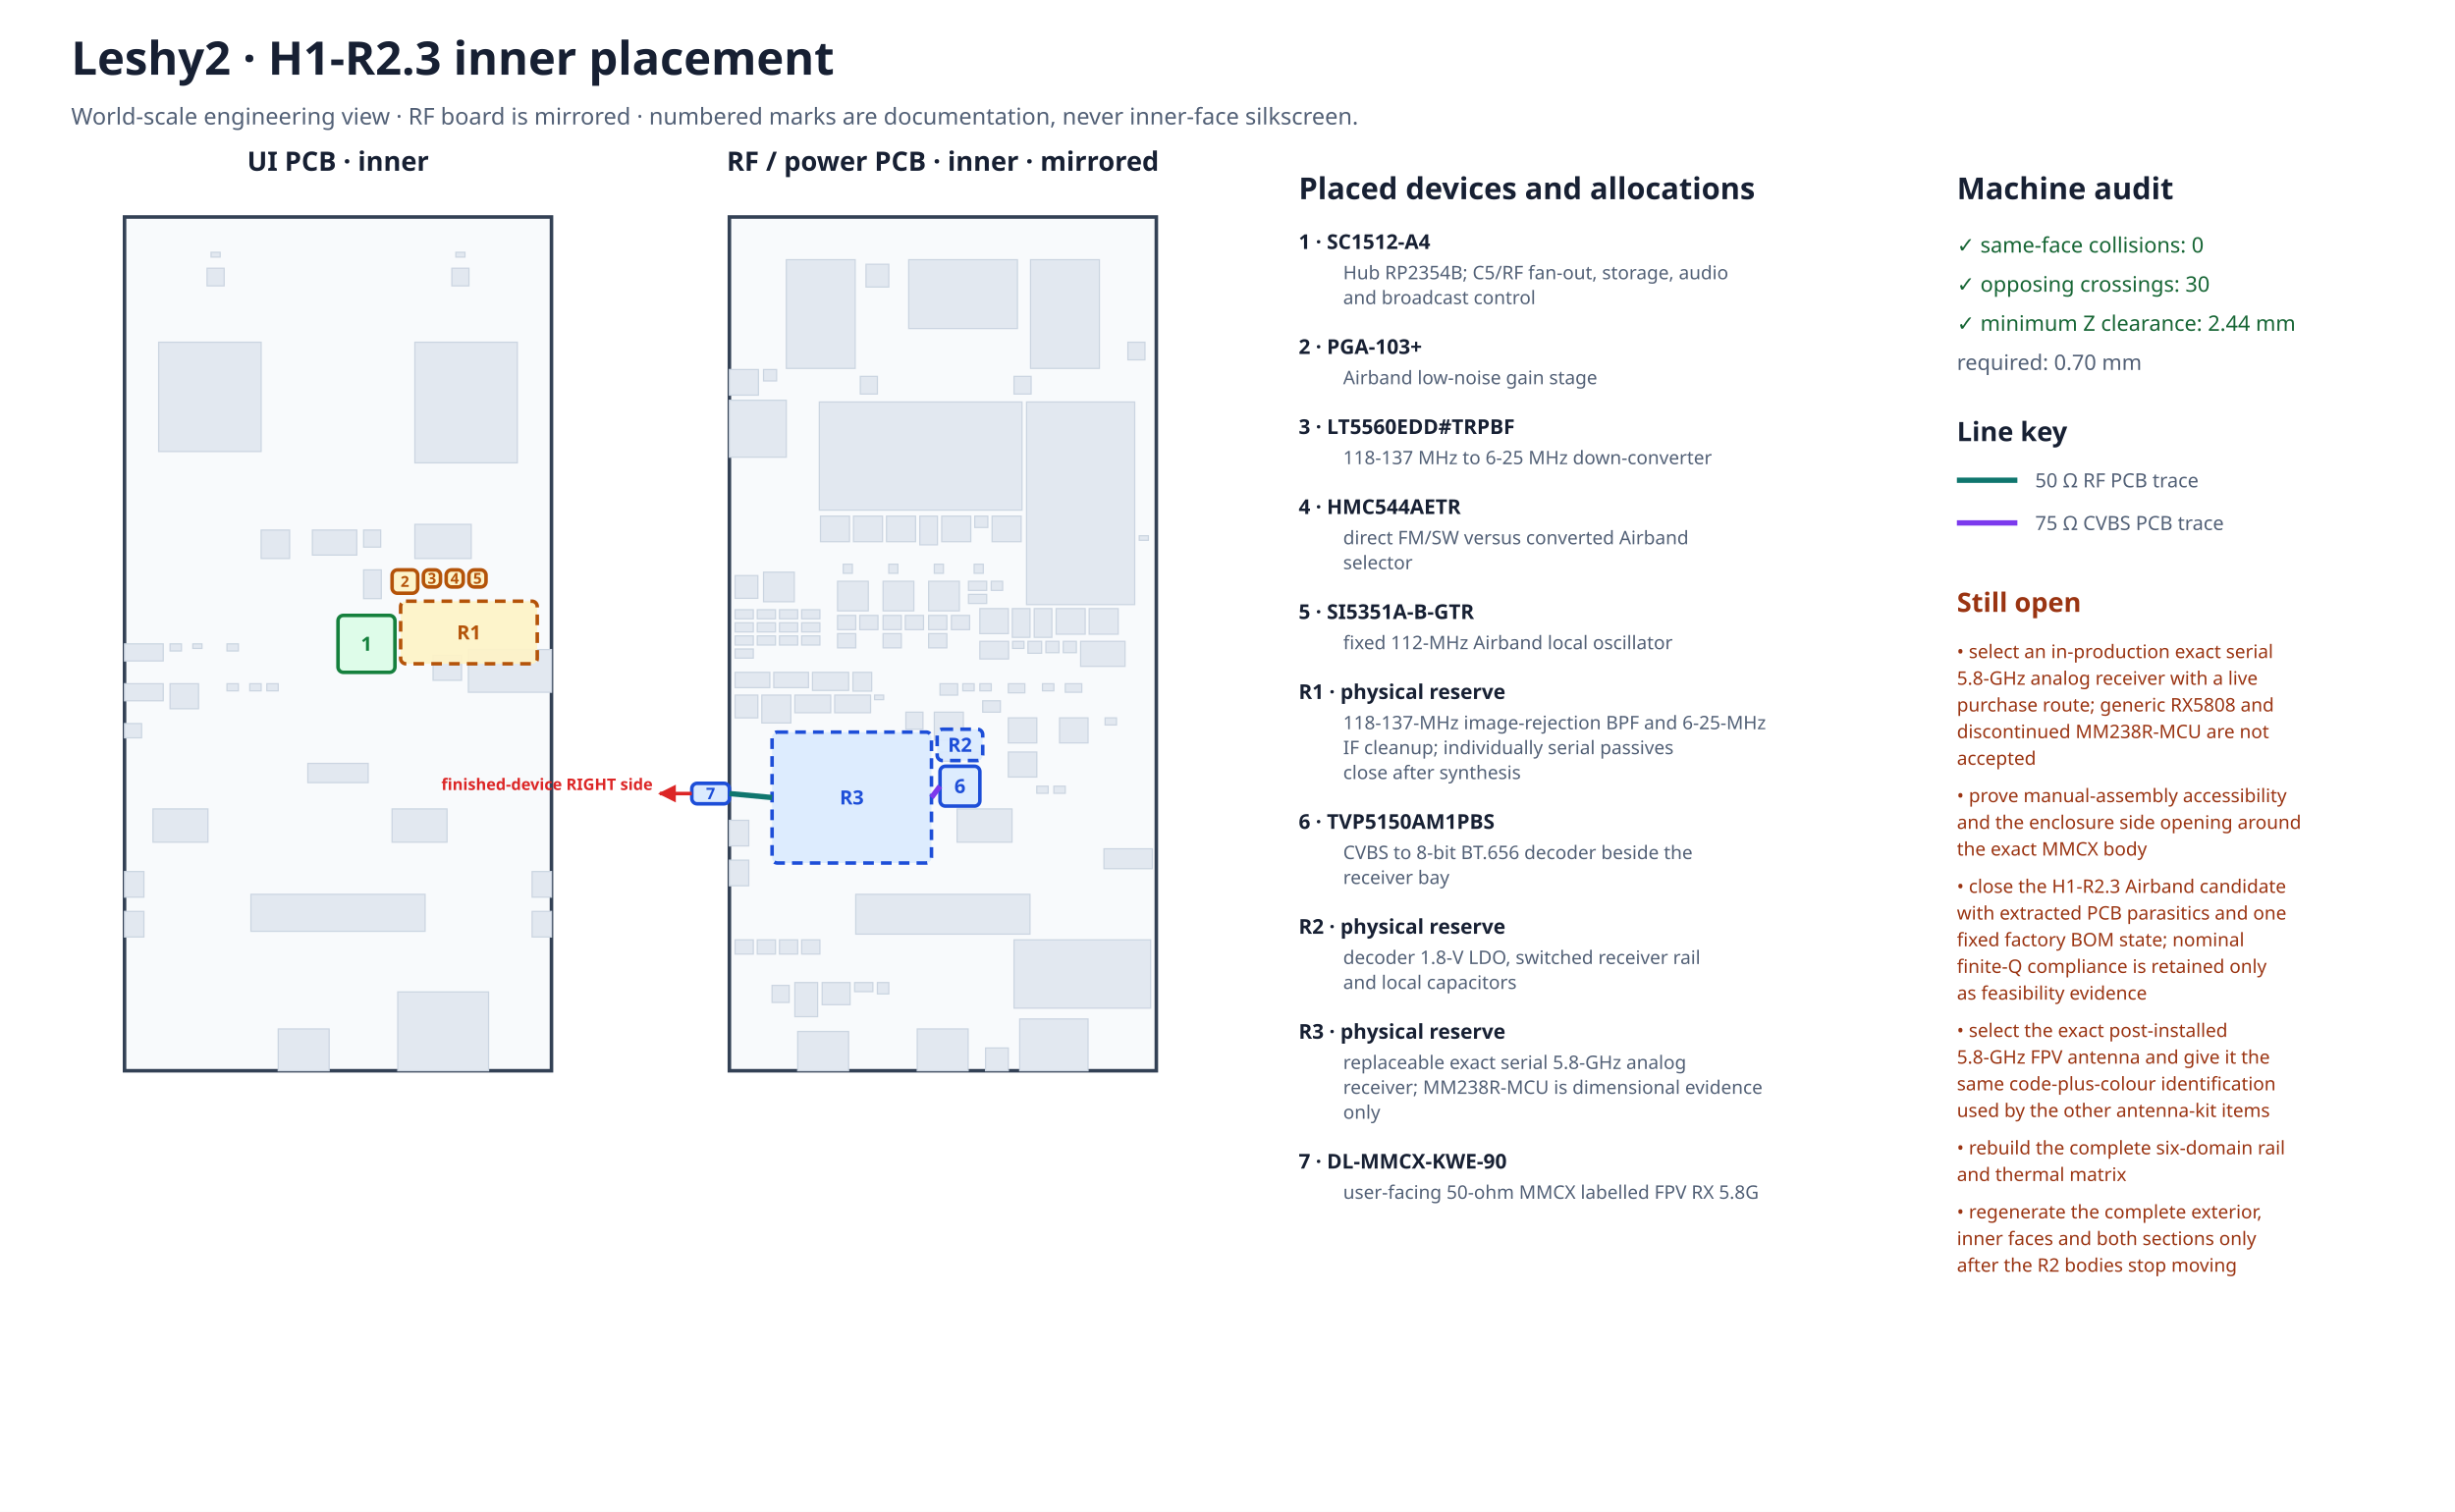
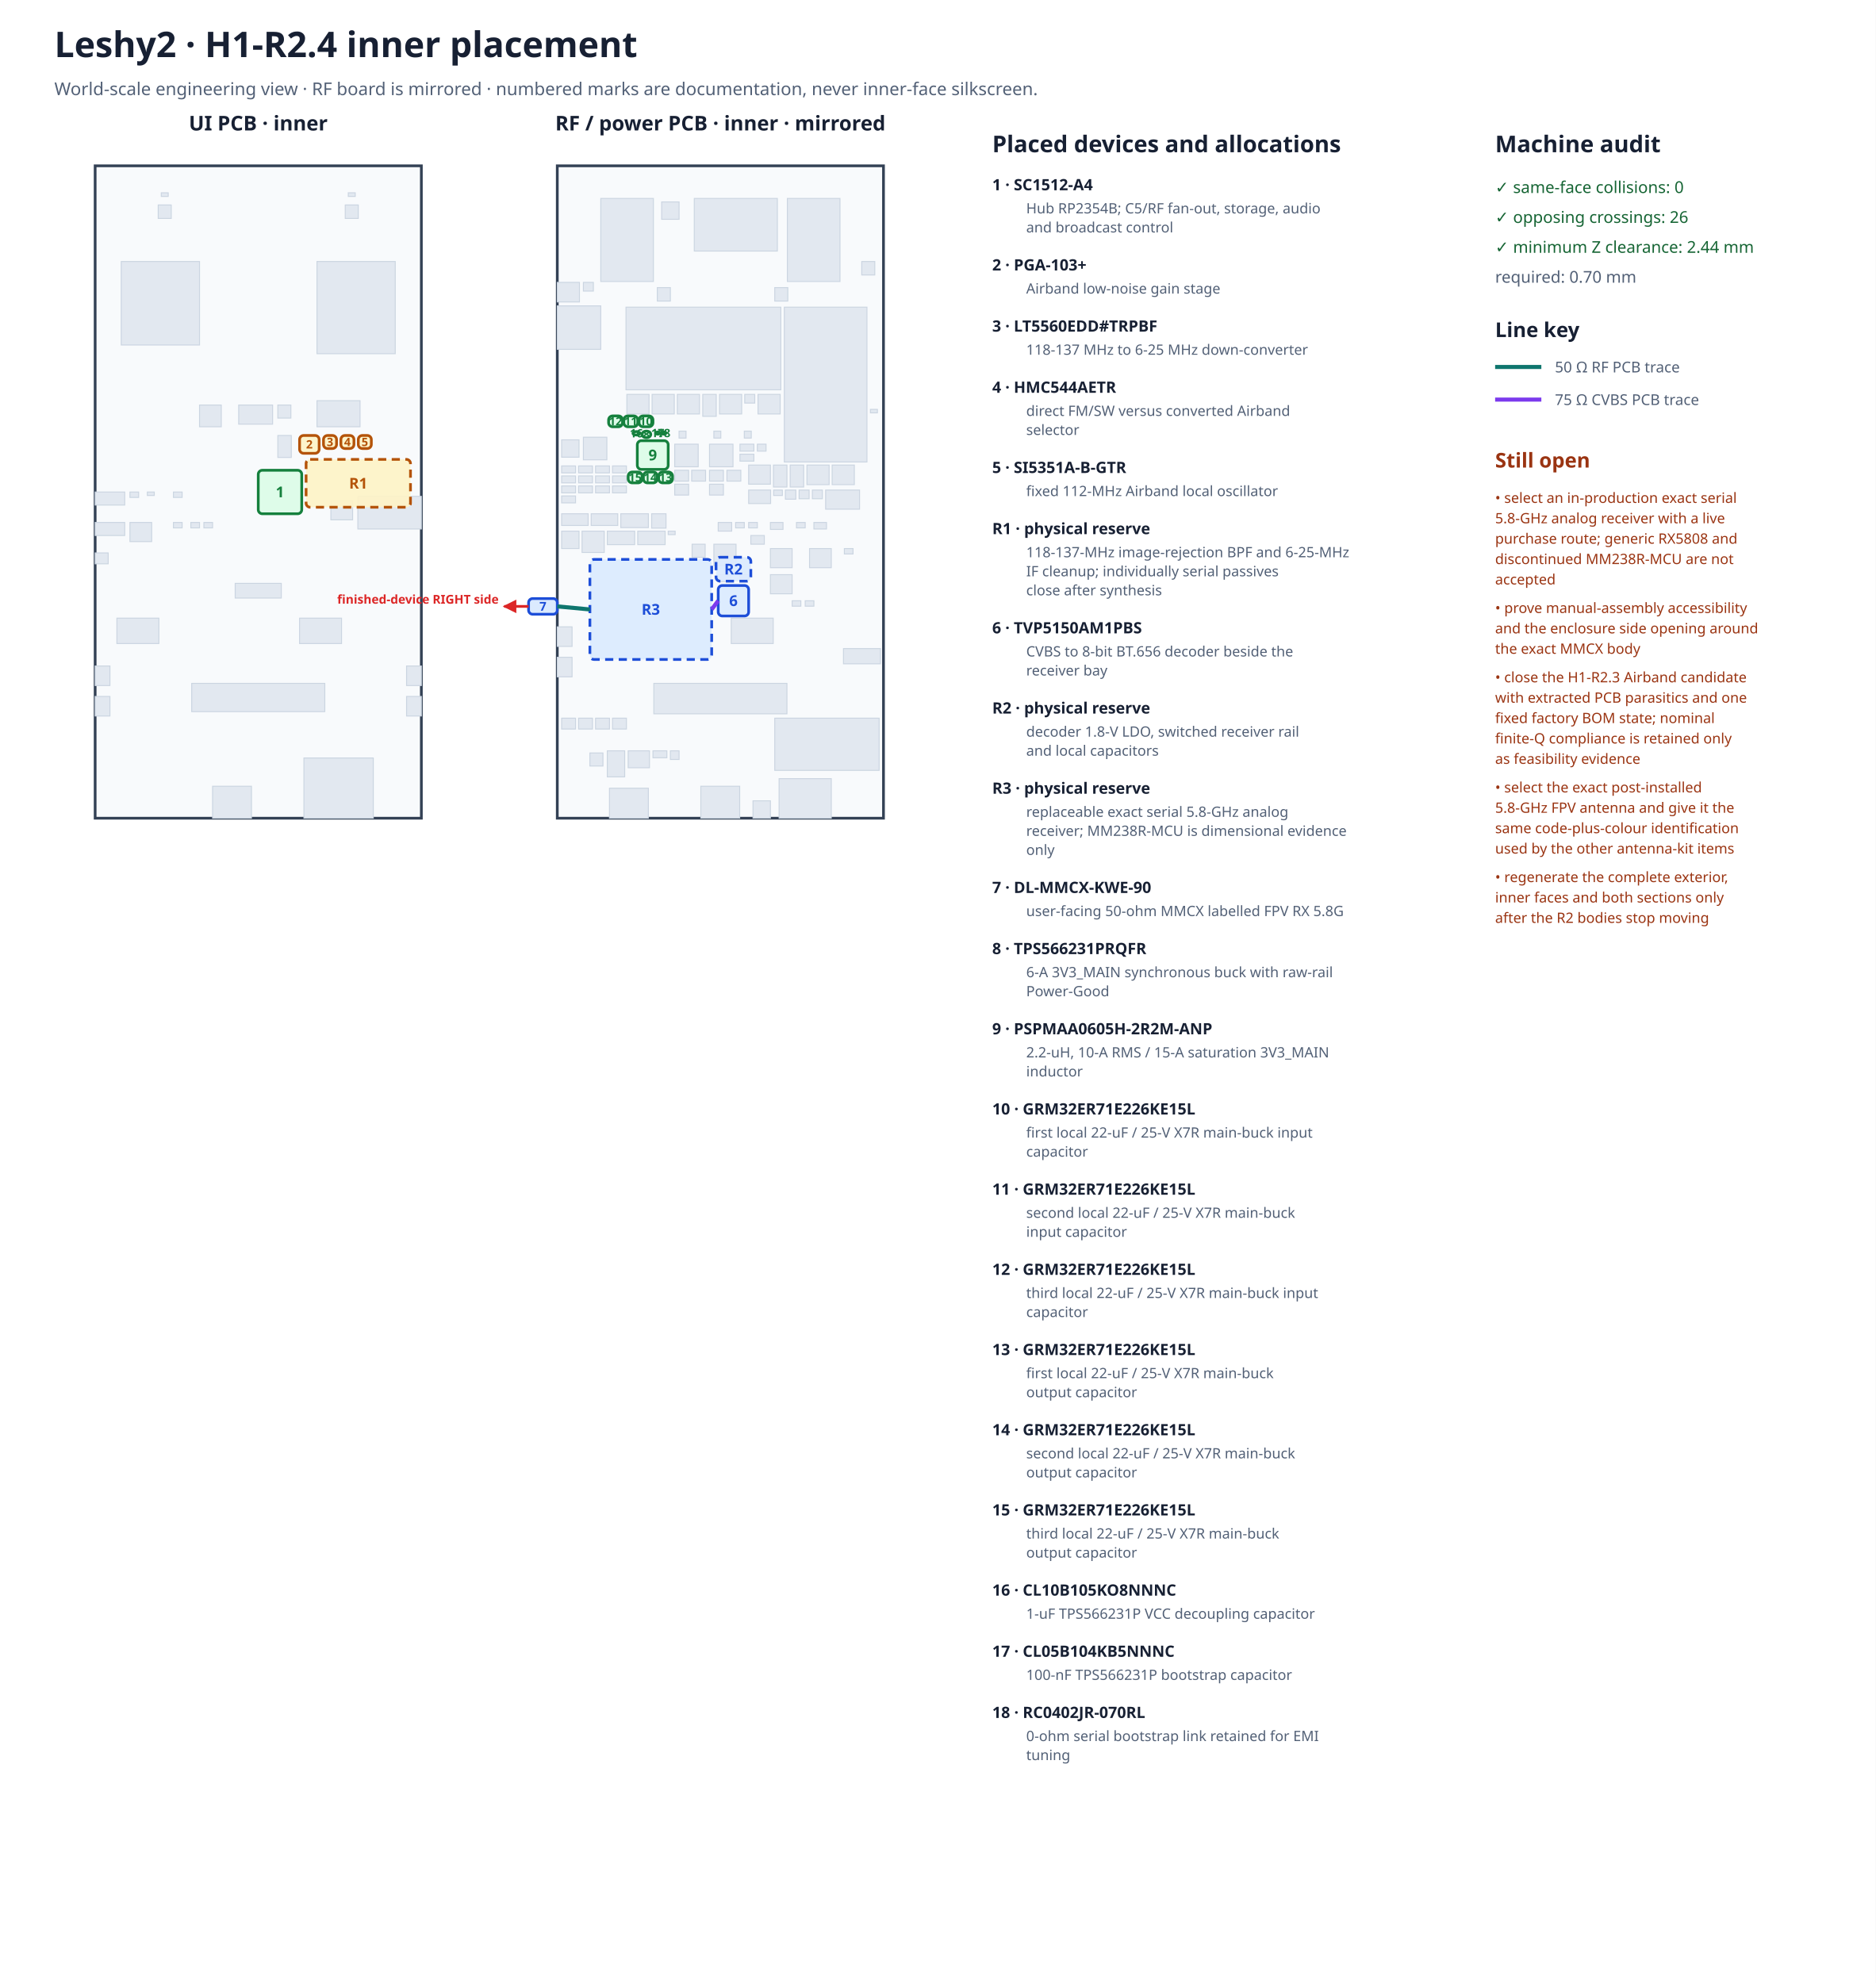
- <svg xmlns="http://www.w3.org/2000/svg" width="1380" height="850" viewBox="0 0 1380 850">
-   <rect width="1380" height="850" fill="#ffffff" />
-   <text x="40" y="42" font-family="sans-serif" font-size="26" font-weight="700" fill="#172033">Leshy2 · H1-R2.3 inner placement</text>
+ <svg xmlns="http://www.w3.org/2000/svg" width="1380" height="1459" viewBox="0 0 1380 1459">
+   <rect width="1380" height="1459" fill="#ffffff" />
+   <text x="40" y="42" font-family="sans-serif" font-size="26" font-weight="700" fill="#172033">Leshy2 · H1-R2.4 inner placement</text>
  <text x="40" y="70" font-family="sans-serif" font-size="13" fill="#526076">World-scale engineering view · RF board is mirrored · numbered marks are documentation, never inner-face silkscreen.</text>
  <text x="190.00" y="96" text-anchor="middle" font-family="sans-serif" font-size="15" font-weight="700" fill="#172033">UI PCB · inner</text>
  <rect x="70.00" y="122.00" width="240.00" height="480.00" fill="#f8fafc" stroke="#334155" stroke-width="2" />
  <rect x="204.40" y="320.40" width="9.92" height="16.16" fill="#e2e8f0" stroke="#cbd5e1" stroke-width="0.7" />
  <rect x="233.20" y="192.40" width="57.60" height="67.84" fill="#e2e8f0" stroke="#cbd5e1" stroke-width="0.7" />
  <rect x="299.12" y="512.40" width="10.88" height="14.40" fill="#e2e8f0" stroke="#cbd5e1" stroke-width="0.7" />
  <rect x="220.40" y="454.80" width="30.88" height="18.69" fill="#e2e8f0" stroke="#cbd5e1" stroke-width="0.7" />
  <rect x="299.12" y="490.00" width="10.88" height="14.40" fill="#e2e8f0" stroke="#cbd5e1" stroke-width="0.7" />
  <rect x="254.00" y="150.80" width="9.60" height="9.92" fill="#e2e8f0" stroke="#cbd5e1" stroke-width="0.7" />
  <rect x="256.24" y="141.84" width="5.12" height="2.69" fill="#e2e8f0" stroke="#cbd5e1" stroke-width="0.7" />
  <rect x="156.40" y="578.48" width="28.61" height="23.52" fill="#e2e8f0" stroke="#cbd5e1" stroke-width="0.7" />
  <rect x="204.40" y="298.00" width="9.60" height="9.60" fill="#e2e8f0" stroke="#cbd5e1" stroke-width="0.7" />
  <rect x="127.60" y="362.00" width="6.40" height="4.00" fill="#e2e8f0" stroke="#cbd5e1" stroke-width="0.7" />
  <rect x="173.04" y="429.20" width="33.92" height="10.82" fill="#e2e8f0" stroke="#cbd5e1" stroke-width="0.7" />
  <rect x="95.60" y="384.40" width="16.00" height="14.08" fill="#e2e8f0" stroke="#cbd5e1" stroke-width="0.7" />
  <rect x="263.28" y="365.20" width="46.72" height="24.00" fill="#e2e8f0" stroke="#cbd5e1" stroke-width="0.7" />
  <rect x="243.44" y="368.40" width="16.00" height="14.08" fill="#e2e8f0" stroke="#cbd5e1" stroke-width="0.7" />
  <rect x="70.00" y="384.40" width="21.76" height="9.60" fill="#e2e8f0" stroke="#cbd5e1" stroke-width="0.7" />
  <rect x="70.00" y="362.00" width="21.76" height="9.60" fill="#e2e8f0" stroke="#cbd5e1" stroke-width="0.7" />
  <rect x="70.00" y="406.80" width="9.60" height="8.03" fill="#e2e8f0" stroke="#cbd5e1" stroke-width="0.7" />
  <rect x="95.60" y="362.00" width="6.40" height="4.00" fill="#e2e8f0" stroke="#cbd5e1" stroke-width="0.7" />
  <rect x="141.04" y="502.80" width="97.92" height="20.80" fill="#e2e8f0" stroke="#cbd5e1" stroke-width="0.7" />
  <rect x="233.20" y="294.80" width="31.68" height="19.20" fill="#e2e8f0" stroke="#cbd5e1" stroke-width="0.7" />
  <rect x="89.20" y="192.40" width="57.60" height="61.44" fill="#e2e8f0" stroke="#cbd5e1" stroke-width="0.7" />
  <rect x="70.00" y="512.40" width="10.88" height="14.40" fill="#e2e8f0" stroke="#cbd5e1" stroke-width="0.7" />
  <rect x="86.00" y="454.80" width="30.88" height="18.69" fill="#e2e8f0" stroke="#cbd5e1" stroke-width="0.7" />
  <rect x="70.00" y="490.00" width="10.88" height="14.40" fill="#e2e8f0" stroke="#cbd5e1" stroke-width="0.7" />
  <rect x="116.40" y="150.80" width="9.60" height="9.92" fill="#e2e8f0" stroke="#cbd5e1" stroke-width="0.7" />
  <rect x="118.64" y="141.84" width="5.12" height="2.69" fill="#e2e8f0" stroke="#cbd5e1" stroke-width="0.7" />
  <rect x="150.00" y="384.40" width="6.40" height="4.00" fill="#e2e8f0" stroke="#cbd5e1" stroke-width="0.7" />
  <rect x="140.40" y="384.40" width="6.40" height="4.00" fill="#e2e8f0" stroke="#cbd5e1" stroke-width="0.7" />
  <rect x="127.60" y="384.40" width="6.40" height="4.00" fill="#e2e8f0" stroke="#cbd5e1" stroke-width="0.7" />
  <rect x="223.60" y="557.68" width="51.04" height="44.32" fill="#e2e8f0" stroke="#cbd5e1" stroke-width="0.7" />
  <rect x="146.80" y="298.00" width="16.00" height="16.00" fill="#e2e8f0" stroke="#cbd5e1" stroke-width="0.7" />
  <rect x="175.60" y="298.00" width="24.96" height="14.08" fill="#e2e8f0" stroke="#cbd5e1" stroke-width="0.7" />
  <rect x="108.40" y="362.00" width="5.12" height="2.56" fill="#e2e8f0" stroke="#cbd5e1" stroke-width="0.7" />
  <rect x="190.00" y="346.00" width="32.00" height="32.00" rx="3" fill="#dcfce7" fill-opacity="0.92" stroke="#15803d" stroke-width="2" stroke-dasharray="none" />
  <text x="206.00" y="362.00" text-anchor="middle" dominant-baseline="middle" font-family="sans-serif" font-size="11" font-weight="700" fill="#15803d">1</text>
  <rect x="220.40" y="320.40" width="14.40" height="13.12" rx="3" fill="#fef3c7" fill-opacity="0.92" stroke="#b45309" stroke-width="2" stroke-dasharray="none" />
  <text x="227.60" y="326.96" text-anchor="middle" dominant-baseline="middle" font-family="sans-serif" font-size="8.5" font-weight="700" fill="#b45309">2</text>
  <rect x="238.00" y="320.40" width="9.60" height="9.60" rx="3" fill="#fef3c7" fill-opacity="0.92" stroke="#b45309" stroke-width="2" stroke-dasharray="none" />
  <text x="242.80" y="325.20" text-anchor="middle" dominant-baseline="middle" font-family="sans-serif" font-size="8.5" font-weight="700" fill="#b45309">3</text>
  <rect x="250.80" y="320.40" width="9.60" height="9.60" rx="3" fill="#fef3c7" fill-opacity="0.92" stroke="#b45309" stroke-width="2" stroke-dasharray="none" />
  <text x="255.60" y="325.20" text-anchor="middle" dominant-baseline="middle" font-family="sans-serif" font-size="8.5" font-weight="700" fill="#b45309">4</text>
  <rect x="263.60" y="320.40" width="9.60" height="9.60" rx="3" fill="#fef3c7" fill-opacity="0.92" stroke="#b45309" stroke-width="2" stroke-dasharray="none" />
  <text x="268.40" y="325.20" text-anchor="middle" dominant-baseline="middle" font-family="sans-serif" font-size="8.5" font-weight="700" fill="#b45309">5</text>
  <rect x="225.20" y="338.00" width="76.80" height="35.20" rx="3" fill="#fef3c7" fill-opacity="0.92" stroke="#b45309" stroke-width="2" stroke-dasharray="6 4" />
  <text x="263.60" y="355.60" text-anchor="middle" dominant-baseline="middle" font-family="sans-serif" font-size="11" font-weight="700" fill="#b45309">R1</text>
  <text x="530.00" y="96" text-anchor="middle" font-family="sans-serif" font-size="15" font-weight="700" fill="#172033">RF / power PCB · inner · mirrored</text>
  <rect x="410.00" y="122.00" width="240.00" height="480.00" fill="#f8fafc" stroke="#334155" stroke-width="2" />
  <rect x="547.60" y="317.20" width="5.12" height="5.12" fill="#e2e8f0" stroke="#cbd5e1" stroke-width="0.7" />
  <rect x="557.20" y="326.80" width="6.40" height="5.12" fill="#e2e8f0" stroke="#cbd5e1" stroke-width="0.7" />
  <rect x="544.40" y="326.80" width="10.24" height="5.12" fill="#e2e8f0" stroke="#cbd5e1" stroke-width="0.7" />
  <rect x="544.40" y="334.16" width="10.24" height="5.12" fill="#e2e8f0" stroke="#cbd5e1" stroke-width="0.7" />
  <rect x="486.80" y="148.56" width="12.80" height="12.80" fill="#e2e8f0" stroke="#cbd5e1" stroke-width="0.7" />
  <rect x="592.40" y="442.00" width="6.40" height="4.00" fill="#e2e8f0" stroke="#cbd5e1" stroke-width="0.7" />
  <rect x="597.68" y="360.56" width="7.36" height="6.40" fill="#e2e8f0" stroke="#cbd5e1" stroke-width="0.7" />
  <rect x="593.68" y="342.16" width="16.32" height="14.40" fill="#e2e8f0" stroke="#cbd5e1" stroke-width="0.7" />
  <rect x="612.24" y="342.16" width="16.32" height="14.40" fill="#e2e8f0" stroke="#cbd5e1" stroke-width="0.7" />
  <rect x="438.16" y="357.52" width="10.24" height="5.12" fill="#e2e8f0" stroke="#cbd5e1" stroke-width="0.7" />
  <rect x="450.64" y="357.52" width="10.24" height="5.12" fill="#e2e8f0" stroke="#cbd5e1" stroke-width="0.7" />
  <rect x="429.20" y="321.68" width="17.28" height="16.64" fill="#e2e8f0" stroke="#cbd5e1" stroke-width="0.7" />
  <rect x="438.16" y="342.80" width="10.24" height="5.12" fill="#e2e8f0" stroke="#cbd5e1" stroke-width="0.7" />
  <rect x="450.64" y="342.80" width="10.24" height="5.12" fill="#e2e8f0" stroke="#cbd5e1" stroke-width="0.7" />
  <rect x="413.20" y="350.16" width="10.24" height="5.12" fill="#e2e8f0" stroke="#cbd5e1" stroke-width="0.7" />
  <rect x="413.20" y="364.88" width="10.24" height="5.12" fill="#e2e8f0" stroke="#cbd5e1" stroke-width="0.7" />
  <rect x="425.68" y="350.16" width="10.24" height="5.12" fill="#e2e8f0" stroke="#cbd5e1" stroke-width="0.7" />
  <rect x="438.16" y="350.16" width="10.24" height="5.12" fill="#e2e8f0" stroke="#cbd5e1" stroke-width="0.7" />
  <rect x="450.64" y="350.16" width="10.24" height="5.12" fill="#e2e8f0" stroke="#cbd5e1" stroke-width="0.7" />
  <rect x="413.20" y="357.52" width="10.24" height="5.12" fill="#e2e8f0" stroke="#cbd5e1" stroke-width="0.7" />
  <rect x="425.68" y="357.52" width="10.24" height="5.12" fill="#e2e8f0" stroke="#cbd5e1" stroke-width="0.7" />
  <rect x="413.20" y="342.80" width="10.24" height="5.12" fill="#e2e8f0" stroke="#cbd5e1" stroke-width="0.7" />
  <rect x="425.68" y="342.80" width="10.24" height="5.12" fill="#e2e8f0" stroke="#cbd5e1" stroke-width="0.7" />
  <rect x="595.60" y="403.60" width="16.00" height="14.08" fill="#e2e8f0" stroke="#cbd5e1" stroke-width="0.7" />
  <rect x="621.20" y="403.60" width="6.40" height="4.00" fill="#e2e8f0" stroke="#cbd5e1" stroke-width="0.7" />
  <rect x="607.44" y="360.56" width="24.96" height="14.08" fill="#e2e8f0" stroke="#cbd5e1" stroke-width="0.7" />
  <rect x="525.20" y="317.20" width="5.12" height="5.12" fill="#e2e8f0" stroke="#cbd5e1" stroke-width="0.7" />
  <rect x="522.00" y="346.00" width="10.24" height="8.00" fill="#e2e8f0" stroke="#cbd5e1" stroke-width="0.7" />
  <rect x="534.80" y="346.00" width="10.24" height="8.00" fill="#e2e8f0" stroke="#cbd5e1" stroke-width="0.7" />
  <rect x="522.00" y="356.24" width="10.24" height="8.00" fill="#e2e8f0" stroke="#cbd5e1" stroke-width="0.7" />
  <rect x="522.00" y="326.80" width="17.28" height="16.64" fill="#e2e8f0" stroke="#cbd5e1" stroke-width="0.7" />
  <rect x="481.04" y="502.80" width="97.92" height="22.40" fill="#e2e8f0" stroke="#cbd5e1" stroke-width="0.7" />
-   <rect x="474.00" y="317.20" width="5.12" height="5.12" fill="#e2e8f0" stroke="#cbd5e1" stroke-width="0.7" />
-   <rect x="470.80" y="326.80" width="17.28" height="16.64" fill="#e2e8f0" stroke="#cbd5e1" stroke-width="0.7" />
-   <rect x="470.80" y="346.00" width="10.24" height="8.00" fill="#e2e8f0" stroke="#cbd5e1" stroke-width="0.7" />
-   <rect x="483.28" y="346.00" width="10.24" height="8.00" fill="#e2e8f0" stroke="#cbd5e1" stroke-width="0.7" />
-   <rect x="470.80" y="356.24" width="10.24" height="8.00" fill="#e2e8f0" stroke="#cbd5e1" stroke-width="0.7" />
  <rect x="554.00" y="589.20" width="12.80" height="12.80" fill="#e2e8f0" stroke="#cbd5e1" stroke-width="0.7" />
  <rect x="442.00" y="146.00" width="38.72" height="61.12" fill="#e2e8f0" stroke="#cbd5e1" stroke-width="0.7" />
  <rect x="410.00" y="207.76" width="16.32" height="14.40" fill="#e2e8f0" stroke="#cbd5e1" stroke-width="0.7" />
  <rect x="429.20" y="207.76" width="7.36" height="6.40" fill="#e2e8f0" stroke="#cbd5e1" stroke-width="0.7" />
  <rect x="483.60" y="211.60" width="9.60" height="9.92" fill="#e2e8f0" stroke="#cbd5e1" stroke-width="0.7" />
  <rect x="510.80" y="146.00" width="61.12" height="38.72" fill="#e2e8f0" stroke="#cbd5e1" stroke-width="0.7" />
  <rect x="529.36" y="290.16" width="16.32" height="14.40" fill="#e2e8f0" stroke="#cbd5e1" stroke-width="0.7" />
  <rect x="547.92" y="290.16" width="7.36" height="6.40" fill="#e2e8f0" stroke="#cbd5e1" stroke-width="0.7" />
  <rect x="570.00" y="211.60" width="9.60" height="9.92" fill="#e2e8f0" stroke="#cbd5e1" stroke-width="0.7" />
  <rect x="579.28" y="146.00" width="38.72" height="61.12" fill="#e2e8f0" stroke="#cbd5e1" stroke-width="0.7" />
  <rect x="557.68" y="290.16" width="16.32" height="14.40" fill="#e2e8f0" stroke="#cbd5e1" stroke-width="0.7" />
  <rect x="587.92" y="360.56" width="7.36" height="6.40" fill="#e2e8f0" stroke="#cbd5e1" stroke-width="0.7" />
  <rect x="634.00" y="192.40" width="9.60" height="9.92" fill="#e2e8f0" stroke="#cbd5e1" stroke-width="0.7" />
  <rect x="582.80" y="442.00" width="6.40" height="4.00" fill="#e2e8f0" stroke="#cbd5e1" stroke-width="0.7" />
  <rect x="413.20" y="323.60" width="12.80" height="12.80" fill="#e2e8f0" stroke="#cbd5e1" stroke-width="0.7" />
  <rect x="428.24" y="390.80" width="16.32" height="15.68" fill="#e2e8f0" stroke="#cbd5e1" stroke-width="0.7" />
  <rect x="446.80" y="390.80" width="20.16" height="9.92" fill="#e2e8f0" stroke="#cbd5e1" stroke-width="0.7" />
  <rect x="469.20" y="390.80" width="20.16" height="9.92" fill="#e2e8f0" stroke="#cbd5e1" stroke-width="0.7" />
  <rect x="413.20" y="378.00" width="19.52" height="8.61" fill="#e2e8f0" stroke="#cbd5e1" stroke-width="0.7" />
  <rect x="434.96" y="378.00" width="19.52" height="8.61" fill="#e2e8f0" stroke="#cbd5e1" stroke-width="0.7" />
  <rect x="413.20" y="390.80" width="12.80" height="12.80" fill="#e2e8f0" stroke="#cbd5e1" stroke-width="0.7" />
  <rect x="479.44" y="378.00" width="10.56" height="10.56" fill="#e2e8f0" stroke="#cbd5e1" stroke-width="0.7" />
  <rect x="456.72" y="378.00" width="20.32" height="10.18" fill="#e2e8f0" stroke="#cbd5e1" stroke-width="0.7" />
  <rect x="462.16" y="552.40" width="15.68" height="12.48" fill="#e2e8f0" stroke="#cbd5e1" stroke-width="0.7" />
  <rect x="446.80" y="552.40" width="12.80" height="19.20" fill="#e2e8f0" stroke="#cbd5e1" stroke-width="0.7" />
  <rect x="413.20" y="528.40" width="10.24" height="8.00" fill="#e2e8f0" stroke="#cbd5e1" stroke-width="0.7" />
  <rect x="425.68" y="528.40" width="10.24" height="8.00" fill="#e2e8f0" stroke="#cbd5e1" stroke-width="0.7" />
  <rect x="438.16" y="528.40" width="10.24" height="8.00" fill="#e2e8f0" stroke="#cbd5e1" stroke-width="0.7" />
  <rect x="450.64" y="528.40" width="10.24" height="8.00" fill="#e2e8f0" stroke="#cbd5e1" stroke-width="0.7" />
  <rect x="480.40" y="552.40" width="10.24" height="5.12" fill="#e2e8f0" stroke="#cbd5e1" stroke-width="0.7" />
  <rect x="493.20" y="552.40" width="6.40" height="6.40" fill="#e2e8f0" stroke="#cbd5e1" stroke-width="0.7" />
  <rect x="620.56" y="477.20" width="27.20" height="11.20" fill="#e2e8f0" stroke="#cbd5e1" stroke-width="0.7" />
  <rect x="491.60" y="390.80" width="5.12" height="2.56" fill="#e2e8f0" stroke="#cbd5e1" stroke-width="0.7" />
  <rect x="448.40" y="579.92" width="28.61" height="22.08" fill="#e2e8f0" stroke="#cbd5e1" stroke-width="0.7" />
  <rect x="434.00" y="554.00" width="9.60" height="9.60" fill="#e2e8f0" stroke="#cbd5e1" stroke-width="0.7" />
  <rect x="640.40" y="301.20" width="5.12" height="2.56" fill="#e2e8f0" stroke="#cbd5e1" stroke-width="0.7" />
  <rect x="410.00" y="225.04" width="32.00" height="32.00" fill="#e2e8f0" stroke="#cbd5e1" stroke-width="0.7" />
  <rect x="410.00" y="483.60" width="10.88" height="14.40" fill="#e2e8f0" stroke="#cbd5e1" stroke-width="0.7" />
  <rect x="538.00" y="454.80" width="30.88" height="18.69" fill="#e2e8f0" stroke="#cbd5e1" stroke-width="0.7" />
  <rect x="410.00" y="461.20" width="10.88" height="14.40" fill="#e2e8f0" stroke="#cbd5e1" stroke-width="0.7" />
  <rect x="515.60" y="578.48" width="28.61" height="23.52" fill="#e2e8f0" stroke="#cbd5e1" stroke-width="0.7" />
  <rect x="544.40" y="422.80" width="6.40" height="4.00" fill="#e2e8f0" stroke="#cbd5e1" stroke-width="0.7" />
  <rect x="552.40" y="394.00" width="9.92" height="6.40" fill="#e2e8f0" stroke="#cbd5e1" stroke-width="0.7" />
  <rect x="566.80" y="422.80" width="16.00" height="14.08" fill="#e2e8f0" stroke="#cbd5e1" stroke-width="0.7" />
  <rect x="566.80" y="403.60" width="16.00" height="14.08" fill="#e2e8f0" stroke="#cbd5e1" stroke-width="0.7" />
  <rect x="528.40" y="384.40" width="9.92" height="6.40" fill="#e2e8f0" stroke="#cbd5e1" stroke-width="0.7" />
  <rect x="598.80" y="384.40" width="9.28" height="4.80" fill="#e2e8f0" stroke="#cbd5e1" stroke-width="0.7" />
  <rect x="550.80" y="384.40" width="6.40" height="4.00" fill="#e2e8f0" stroke="#cbd5e1" stroke-width="0.7" />
  <rect x="541.20" y="384.40" width="6.40" height="4.00" fill="#e2e8f0" stroke="#cbd5e1" stroke-width="0.7" />
  <rect x="586.00" y="384.40" width="6.40" height="4.00" fill="#e2e8f0" stroke="#cbd5e1" stroke-width="0.7" />
  <rect x="566.80" y="384.40" width="9.28" height="5.12" fill="#e2e8f0" stroke="#cbd5e1" stroke-width="0.7" />
  <rect x="525.20" y="400.40" width="16.32" height="15.68" fill="#e2e8f0" stroke="#cbd5e1" stroke-width="0.7" />
  <rect x="528.40" y="422.80" width="9.28" height="5.12" fill="#e2e8f0" stroke="#cbd5e1" stroke-width="0.7" />
  <rect x="570.00" y="528.40" width="76.80" height="38.40" fill="#e2e8f0" stroke="#cbd5e1" stroke-width="0.7" />
  <rect x="509.20" y="400.40" width="9.60" height="9.60" fill="#e2e8f0" stroke="#cbd5e1" stroke-width="0.7" />
  <rect x="461.20" y="290.16" width="16.32" height="14.40" fill="#e2e8f0" stroke="#cbd5e1" stroke-width="0.7" />
  <rect x="479.76" y="290.16" width="16.32" height="14.40" fill="#e2e8f0" stroke="#cbd5e1" stroke-width="0.7" />
  <rect x="517.04" y="290.16" width="9.92" height="16.16" fill="#e2e8f0" stroke="#cbd5e1" stroke-width="0.7" />
  <rect x="498.32" y="290.16" width="16.32" height="14.40" fill="#e2e8f0" stroke="#cbd5e1" stroke-width="0.7" />
  <rect x="573.20" y="572.88" width="38.40" height="29.12" fill="#e2e8f0" stroke="#cbd5e1" stroke-width="0.7" />
  <rect x="577.04" y="226.00" width="60.80" height="113.92" fill="#e2e8f0" stroke="#cbd5e1" stroke-width="0.7" />
  <rect x="550.80" y="360.56" width="16.16" height="9.92" fill="#e2e8f0" stroke="#cbd5e1" stroke-width="0.7" />
  <rect x="569.20" y="360.56" width="6.40" height="4.00" fill="#e2e8f0" stroke="#cbd5e1" stroke-width="0.7" />
  <rect x="550.80" y="342.16" width="16.00" height="14.08" fill="#e2e8f0" stroke="#cbd5e1" stroke-width="0.7" />
  <rect x="499.60" y="317.20" width="5.12" height="5.12" fill="#e2e8f0" stroke="#cbd5e1" stroke-width="0.7" />
  <rect x="569.04" y="342.16" width="9.92" height="16.16" fill="#e2e8f0" stroke="#cbd5e1" stroke-width="0.7" />
  <rect x="581.36" y="342.16" width="9.92" height="16.16" fill="#e2e8f0" stroke="#cbd5e1" stroke-width="0.7" />
  <rect x="496.40" y="326.80" width="17.28" height="16.64" fill="#e2e8f0" stroke="#cbd5e1" stroke-width="0.7" />
  <rect x="496.40" y="346.00" width="10.24" height="8.00" fill="#e2e8f0" stroke="#cbd5e1" stroke-width="0.7" />
  <rect x="508.88" y="346.00" width="10.24" height="8.00" fill="#e2e8f0" stroke="#cbd5e1" stroke-width="0.7" />
  <rect x="496.40" y="356.24" width="10.24" height="8.00" fill="#e2e8f0" stroke="#cbd5e1" stroke-width="0.7" />
  <rect x="577.84" y="360.56" width="7.68" height="6.72" fill="#e2e8f0" stroke="#cbd5e1" stroke-width="0.7" />
  <rect x="460.56" y="226.00" width="113.92" height="60.80" fill="#e2e8f0" stroke="#cbd5e1" stroke-width="0.7" />
  <rect x="528.40" y="430.80" width="22.40" height="22.40" rx="3" fill="#dbeafe" fill-opacity="0.92" stroke="#1d4ed8" stroke-width="2" stroke-dasharray="none" />
  <text x="539.60" y="442.00" text-anchor="middle" dominant-baseline="middle" font-family="sans-serif" font-size="11" font-weight="700" fill="#1d4ed8">6</text>
  <rect x="526.80" y="410.00" width="25.60" height="17.60" rx="3" fill="#dbeafe" fill-opacity="0.92" stroke="#1d4ed8" stroke-width="2" stroke-dasharray="6 4" />
  <text x="539.60" y="418.80" text-anchor="middle" dominant-baseline="middle" font-family="sans-serif" font-size="11" font-weight="700" fill="#1d4ed8">R2</text>
  <rect x="434.00" y="411.60" width="89.60" height="73.60" rx="3" fill="#dbeafe" fill-opacity="0.92" stroke="#1d4ed8" stroke-width="2" stroke-dasharray="6 4" />
  <text x="478.80" y="448.40" text-anchor="middle" dominant-baseline="middle" font-family="sans-serif" font-size="11" font-weight="700" fill="#1d4ed8">R3</text>
+   <rect x="472.40" y="317.20" width="6.40" height="4.80" rx="3" fill="#dcfce7" fill-opacity="0.92" stroke="#15803d" stroke-width="2" stroke-dasharray="none" />
+   <text x="475.60" y="319.60" text-anchor="middle" dominant-baseline="middle" font-family="sans-serif" font-size="8.5" font-weight="700" fill="#15803d">8</text>
+   <rect x="468.88" y="324.24" width="22.72" height="21.12" rx="3" fill="#dcfce7" fill-opacity="0.92" stroke="#15803d" stroke-width="2" stroke-dasharray="none" />
+   <text x="480.24" y="334.80" text-anchor="middle" dominant-baseline="middle" font-family="sans-serif" font-size="11" font-weight="700" fill="#15803d">9</text>
+   <rect x="470.16" y="306.00" width="10.24" height="8.00" rx="3" fill="#dcfce7" fill-opacity="0.92" stroke="#15803d" stroke-width="2" stroke-dasharray="none" />
+   <text x="475.28" y="310.00" text-anchor="middle" dominant-baseline="middle" font-family="sans-serif" font-size="8.5" font-weight="700" fill="#15803d">10</text>
+   <rect x="458.96" y="306.00" width="10.24" height="8.00" rx="3" fill="#dcfce7" fill-opacity="0.92" stroke="#15803d" stroke-width="2" stroke-dasharray="none" />
+   <text x="464.08" y="310.00" text-anchor="middle" dominant-baseline="middle" font-family="sans-serif" font-size="8.5" font-weight="700" fill="#15803d">11</text>
+   <rect x="447.76" y="306.00" width="10.24" height="8.00" rx="3" fill="#dcfce7" fill-opacity="0.92" stroke="#15803d" stroke-width="2" stroke-dasharray="none" />
+   <text x="452.88" y="310.00" text-anchor="middle" dominant-baseline="middle" font-family="sans-serif" font-size="8.5" font-weight="700" fill="#15803d">12</text>
+   <rect x="484.56" y="347.28" width="10.24" height="8.00" rx="3" fill="#dcfce7" fill-opacity="0.92" stroke="#15803d" stroke-width="2" stroke-dasharray="none" />
+   <text x="489.68" y="351.28" text-anchor="middle" dominant-baseline="middle" font-family="sans-serif" font-size="8.5" font-weight="700" fill="#15803d">13</text>
+   <rect x="473.36" y="347.28" width="10.24" height="8.00" rx="3" fill="#dcfce7" fill-opacity="0.92" stroke="#15803d" stroke-width="2" stroke-dasharray="none" />
+   <text x="478.48" y="351.28" text-anchor="middle" dominant-baseline="middle" font-family="sans-serif" font-size="8.5" font-weight="700" fill="#15803d">14</text>
+   <rect x="462.16" y="347.28" width="10.24" height="8.00" rx="3" fill="#dcfce7" fill-opacity="0.92" stroke="#15803d" stroke-width="2" stroke-dasharray="none" />
+   <text x="467.28" y="351.28" text-anchor="middle" dominant-baseline="middle" font-family="sans-serif" font-size="8.5" font-weight="700" fill="#15803d">15</text>
+   <rect x="465.68" y="317.52" width="5.12" height="2.56" rx="3" fill="#dcfce7" fill-opacity="0.92" stroke="#15803d" stroke-width="2" stroke-dasharray="none" />
+   <text x="468.24" y="318.80" text-anchor="middle" dominant-baseline="middle" font-family="sans-serif" font-size="8.5" font-weight="700" fill="#15803d">16</text>
+   <rect x="482.32" y="317.84" width="3.20" height="1.60" rx="3" fill="#dcfce7" fill-opacity="0.92" stroke="#15803d" stroke-width="2" stroke-dasharray="none" />
+   <text x="483.92" y="318.64" text-anchor="middle" dominant-baseline="middle" font-family="sans-serif" font-size="8.5" font-weight="700" fill="#15803d">17</text>
+   <rect x="486.80" y="317.84" width="3.20" height="1.60" rx="3" fill="#dcfce7" fill-opacity="0.92" stroke="#15803d" stroke-width="2" stroke-dasharray="none" />
+   <text x="488.40" y="318.64" text-anchor="middle" dominant-baseline="middle" font-family="sans-serif" font-size="8.5" font-weight="700" fill="#15803d">18</text>
  <rect x="388.88" y="440.40" width="21.12" height="11.52" rx="3" fill="#dbeafe" stroke="#1d4ed8" stroke-width="2" />
  <text x="399.44" y="446.16" text-anchor="middle" dominant-baseline="middle" font-family="sans-serif" font-size="9" font-weight="700" fill="#1d4ed8">7</text>
  <path d="M 388.88 446.16 L 370.88 446.16" stroke="#dc2626" stroke-width="2" marker-end="url(#arrow)" />
  <text x="366.88" y="444.16" text-anchor="end" font-family="sans-serif" font-size="9" font-weight="700" fill="#dc2626">finished-device RIGHT side</text>
  <path d="M 410.00 446.16 L 434.00 448.40" stroke="#0f766e" stroke-width="3" fill="none" />
  <path d="M 523.60 448.40 L 528.40 442.00" stroke="#7c3aed" stroke-width="3" fill="none" />
  <defs>
    <marker id="arrow" viewBox="0 0 10 10" refX="9" refY="5" markerWidth="5" markerHeight="5" orient="auto-start-reverse">
      <path d="M 0 0 L 10 5 L 0 10 z" fill="#dc2626" />
    </marker>
  </defs>
  <text x="730" y="112" font-family="sans-serif" font-size="17" font-weight="700" fill="#172033">Placed devices and allocations</text>
  <text x="730" y="140" font-family="sans-serif" font-size="11.5" font-weight="700" fill="#172033">1 · SC1512-A4</text>
  <text x="755" y="157" font-family="sans-serif" font-size="10.5" fill="#526076">Hub RP2354B; C5/RF fan-out, storage, audio</text>
  <text x="755" y="171" font-family="sans-serif" font-size="10.5" fill="#526076">and broadcast control</text>
  <text x="730" y="199" font-family="sans-serif" font-size="11.5" font-weight="700" fill="#172033">2 · PGA-103+</text>
  <text x="755" y="216" font-family="sans-serif" font-size="10.5" fill="#526076">Airband low-noise gain stage</text>
  <text x="730" y="244" font-family="sans-serif" font-size="11.5" font-weight="700" fill="#172033">3 · LT5560EDD#TRPBF</text>
  <text x="755" y="261" font-family="sans-serif" font-size="10.5" fill="#526076">118-137 MHz to 6-25 MHz down-converter</text>
  <text x="730" y="289" font-family="sans-serif" font-size="11.5" font-weight="700" fill="#172033">4 · HMC544AETR</text>
  <text x="755" y="306" font-family="sans-serif" font-size="10.5" fill="#526076">direct FM/SW versus converted Airband</text>
  <text x="755" y="320" font-family="sans-serif" font-size="10.5" fill="#526076">selector</text>
  <text x="730" y="348" font-family="sans-serif" font-size="11.5" font-weight="700" fill="#172033">5 · SI5351A-B-GTR</text>
  <text x="755" y="365" font-family="sans-serif" font-size="10.5" fill="#526076">fixed 112-MHz Airband local oscillator</text>
  <text x="730" y="393" font-family="sans-serif" font-size="11.5" font-weight="700" fill="#172033">R1 · physical reserve</text>
  <text x="755" y="410" font-family="sans-serif" font-size="10.5" fill="#526076">118-137-MHz image-rejection BPF and 6-25-MHz</text>
  <text x="755" y="424" font-family="sans-serif" font-size="10.5" fill="#526076">IF cleanup; individually serial passives</text>
  <text x="755" y="438" font-family="sans-serif" font-size="10.5" fill="#526076">close after synthesis</text>
  <text x="730" y="466" font-family="sans-serif" font-size="11.5" font-weight="700" fill="#172033">6 · TVP5150AM1PBS</text>
  <text x="755" y="483" font-family="sans-serif" font-size="10.5" fill="#526076">CVBS to 8-bit BT.656 decoder beside the</text>
  <text x="755" y="497" font-family="sans-serif" font-size="10.5" fill="#526076">receiver bay</text>
  <text x="730" y="525" font-family="sans-serif" font-size="11.5" font-weight="700" fill="#172033">R2 · physical reserve</text>
  <text x="755" y="542" font-family="sans-serif" font-size="10.5" fill="#526076">decoder 1.8-V LDO, switched receiver rail</text>
  <text x="755" y="556" font-family="sans-serif" font-size="10.5" fill="#526076">and local capacitors</text>
  <text x="730" y="584" font-family="sans-serif" font-size="11.5" font-weight="700" fill="#172033">R3 · physical reserve</text>
  <text x="755" y="601" font-family="sans-serif" font-size="10.5" fill="#526076">replaceable exact serial 5.8-GHz analog</text>
  <text x="755" y="615" font-family="sans-serif" font-size="10.5" fill="#526076">receiver; MM238R-MCU is dimensional evidence</text>
  <text x="755" y="629" font-family="sans-serif" font-size="10.5" fill="#526076">only</text>
  <text x="730" y="657" font-family="sans-serif" font-size="11.5" font-weight="700" fill="#172033">7 · DL-MMCX-KWE-90</text>
  <text x="755" y="674" font-family="sans-serif" font-size="10.5" fill="#526076">user-facing 50-ohm MMCX labelled FPV RX 5.8G</text>
+   <text x="730" y="702" font-family="sans-serif" font-size="11.5" font-weight="700" fill="#172033">8 · TPS566231PRQFR</text>
+   <text x="755" y="719" font-family="sans-serif" font-size="10.5" fill="#526076">6-A 3V3_MAIN synchronous buck with raw-rail</text>
+   <text x="755" y="733" font-family="sans-serif" font-size="10.5" fill="#526076">Power-Good</text>
+   <text x="730" y="761" font-family="sans-serif" font-size="11.5" font-weight="700" fill="#172033">9 · PSPMAA0605H-2R2M-ANP</text>
+   <text x="755" y="778" font-family="sans-serif" font-size="10.5" fill="#526076">2.2-uH, 10-A RMS / 15-A saturation 3V3_MAIN</text>
+   <text x="755" y="792" font-family="sans-serif" font-size="10.5" fill="#526076">inductor</text>
+   <text x="730" y="820" font-family="sans-serif" font-size="11.5" font-weight="700" fill="#172033">10 · GRM32ER71E226KE15L</text>
+   <text x="755" y="837" font-family="sans-serif" font-size="10.5" fill="#526076">first local 22-uF / 25-V X7R main-buck input</text>
+   <text x="755" y="851" font-family="sans-serif" font-size="10.5" fill="#526076">capacitor</text>
+   <text x="730" y="879" font-family="sans-serif" font-size="11.5" font-weight="700" fill="#172033">11 · GRM32ER71E226KE15L</text>
+   <text x="755" y="896" font-family="sans-serif" font-size="10.5" fill="#526076">second local 22-uF / 25-V X7R main-buck</text>
+   <text x="755" y="910" font-family="sans-serif" font-size="10.5" fill="#526076">input capacitor</text>
+   <text x="730" y="938" font-family="sans-serif" font-size="11.5" font-weight="700" fill="#172033">12 · GRM32ER71E226KE15L</text>
+   <text x="755" y="955" font-family="sans-serif" font-size="10.5" fill="#526076">third local 22-uF / 25-V X7R main-buck input</text>
+   <text x="755" y="969" font-family="sans-serif" font-size="10.5" fill="#526076">capacitor</text>
+   <text x="730" y="997" font-family="sans-serif" font-size="11.5" font-weight="700" fill="#172033">13 · GRM32ER71E226KE15L</text>
+   <text x="755" y="1014" font-family="sans-serif" font-size="10.5" fill="#526076">first local 22-uF / 25-V X7R main-buck</text>
+   <text x="755" y="1028" font-family="sans-serif" font-size="10.5" fill="#526076">output capacitor</text>
+   <text x="730" y="1056" font-family="sans-serif" font-size="11.5" font-weight="700" fill="#172033">14 · GRM32ER71E226KE15L</text>
+   <text x="755" y="1073" font-family="sans-serif" font-size="10.5" fill="#526076">second local 22-uF / 25-V X7R main-buck</text>
+   <text x="755" y="1087" font-family="sans-serif" font-size="10.5" fill="#526076">output capacitor</text>
+   <text x="730" y="1115" font-family="sans-serif" font-size="11.5" font-weight="700" fill="#172033">15 · GRM32ER71E226KE15L</text>
+   <text x="755" y="1132" font-family="sans-serif" font-size="10.5" fill="#526076">third local 22-uF / 25-V X7R main-buck</text>
+   <text x="755" y="1146" font-family="sans-serif" font-size="10.5" fill="#526076">output capacitor</text>
+   <text x="730" y="1174" font-family="sans-serif" font-size="11.5" font-weight="700" fill="#172033">16 · CL10B105KO8NNNC</text>
+   <text x="755" y="1191" font-family="sans-serif" font-size="10.5" fill="#526076">1-uF TPS566231P VCC decoupling capacitor</text>
+   <text x="730" y="1219" font-family="sans-serif" font-size="11.5" font-weight="700" fill="#172033">17 · CL05B104KB5NNNC</text>
+   <text x="755" y="1236" font-family="sans-serif" font-size="10.5" fill="#526076">100-nF TPS566231P bootstrap capacitor</text>
+   <text x="730" y="1264" font-family="sans-serif" font-size="11.5" font-weight="700" fill="#172033">18 · RC0402JR-070RL</text>
+   <text x="755" y="1281" font-family="sans-serif" font-size="10.5" fill="#526076">0-ohm serial bootstrap link retained for EMI</text>
+   <text x="755" y="1295" font-family="sans-serif" font-size="10.5" fill="#526076">tuning</text>
  <text x="1100" y="112" font-family="sans-serif" font-size="17" font-weight="700" fill="#172033">Machine audit</text>
  <text x="1100" y="142" font-family="sans-serif" font-size="12" fill="#166534">✓ same-face collisions: 0</text>
-   <text x="1100" y="164" font-family="sans-serif" font-size="12" fill="#166534">✓ opposing crossings: 30</text>
+   <text x="1100" y="164" font-family="sans-serif" font-size="12" fill="#166534">✓ opposing crossings: 26</text>
  <text x="1100" y="186" font-family="sans-serif" font-size="12" fill="#166534">✓ minimum Z clearance: 2.44 mm</text>
  <text x="1100" y="208" font-family="sans-serif" font-size="12" fill="#526076">required: 0.70 mm</text>
  <text x="1100" y="248" font-family="sans-serif" font-size="15" font-weight="700" fill="#172033">Line key</text>
  <line x1="1100" y1="270" x2="1134" y2="270" stroke="#0f766e" stroke-width="3" />
  <text x="1144" y="274" font-family="sans-serif" font-size="11" fill="#526076">50 Ω RF PCB trace</text>
  <line x1="1100" y1="294" x2="1134" y2="294" stroke="#7c3aed" stroke-width="3" />
  <text x="1144" y="298" font-family="sans-serif" font-size="11" fill="#526076">75 Ω CVBS PCB trace</text>
  <text x="1100" y="344" font-family="sans-serif" font-size="15" font-weight="700" fill="#9a3412">Still open</text>
  <text x="1100" y="370" font-family="sans-serif" font-size="10.5" fill="#9a3412">• select an in-production exact serial</text>
  <text x="1100" y="385" font-family="sans-serif" font-size="10.5" fill="#9a3412">  5.8-GHz analog receiver with a live</text>
  <text x="1100" y="400" font-family="sans-serif" font-size="10.5" fill="#9a3412">  purchase route; generic RX5808 and</text>
  <text x="1100" y="415" font-family="sans-serif" font-size="10.5" fill="#9a3412">  discontinued MM238R-MCU are not</text>
  <text x="1100" y="430" font-family="sans-serif" font-size="10.5" fill="#9a3412">  accepted</text>
  <text x="1100" y="451" font-family="sans-serif" font-size="10.5" fill="#9a3412">• prove manual-assembly accessibility</text>
  <text x="1100" y="466" font-family="sans-serif" font-size="10.5" fill="#9a3412">  and the enclosure side opening around</text>
  <text x="1100" y="481" font-family="sans-serif" font-size="10.5" fill="#9a3412">  the exact MMCX body</text>
  <text x="1100" y="502" font-family="sans-serif" font-size="10.5" fill="#9a3412">• close the H1-R2.3 Airband candidate</text>
  <text x="1100" y="517" font-family="sans-serif" font-size="10.5" fill="#9a3412">  with extracted PCB parasitics and one</text>
  <text x="1100" y="532" font-family="sans-serif" font-size="10.5" fill="#9a3412">  fixed factory BOM state; nominal</text>
  <text x="1100" y="547" font-family="sans-serif" font-size="10.5" fill="#9a3412">  finite-Q compliance is retained only</text>
  <text x="1100" y="562" font-family="sans-serif" font-size="10.5" fill="#9a3412">  as feasibility evidence</text>
  <text x="1100" y="583" font-family="sans-serif" font-size="10.5" fill="#9a3412">• select the exact post-installed</text>
  <text x="1100" y="598" font-family="sans-serif" font-size="10.5" fill="#9a3412">  5.8-GHz FPV antenna and give it the</text>
  <text x="1100" y="613" font-family="sans-serif" font-size="10.5" fill="#9a3412">  same code-plus-colour identification</text>
  <text x="1100" y="628" font-family="sans-serif" font-size="10.5" fill="#9a3412">  used by the other antenna-kit items</text>
-   <text x="1100" y="649" font-family="sans-serif" font-size="10.5" fill="#9a3412">• rebuild the complete six-domain rail</text>
-   <text x="1100" y="664" font-family="sans-serif" font-size="10.5" fill="#9a3412">  and thermal matrix</text>
-   <text x="1100" y="685" font-family="sans-serif" font-size="10.5" fill="#9a3412">• regenerate the complete exterior,</text>
-   <text x="1100" y="700" font-family="sans-serif" font-size="10.5" fill="#9a3412">  inner faces and both sections only</text>
-   <text x="1100" y="715" font-family="sans-serif" font-size="10.5" fill="#9a3412">  after the R2 bodies stop moving</text>
+   <text x="1100" y="649" font-family="sans-serif" font-size="10.5" fill="#9a3412">• regenerate the complete exterior,</text>
+   <text x="1100" y="664" font-family="sans-serif" font-size="10.5" fill="#9a3412">  inner faces and both sections only</text>
+   <text x="1100" y="679" font-family="sans-serif" font-size="10.5" fill="#9a3412">  after the R2 bodies stop moving</text>
</svg>
